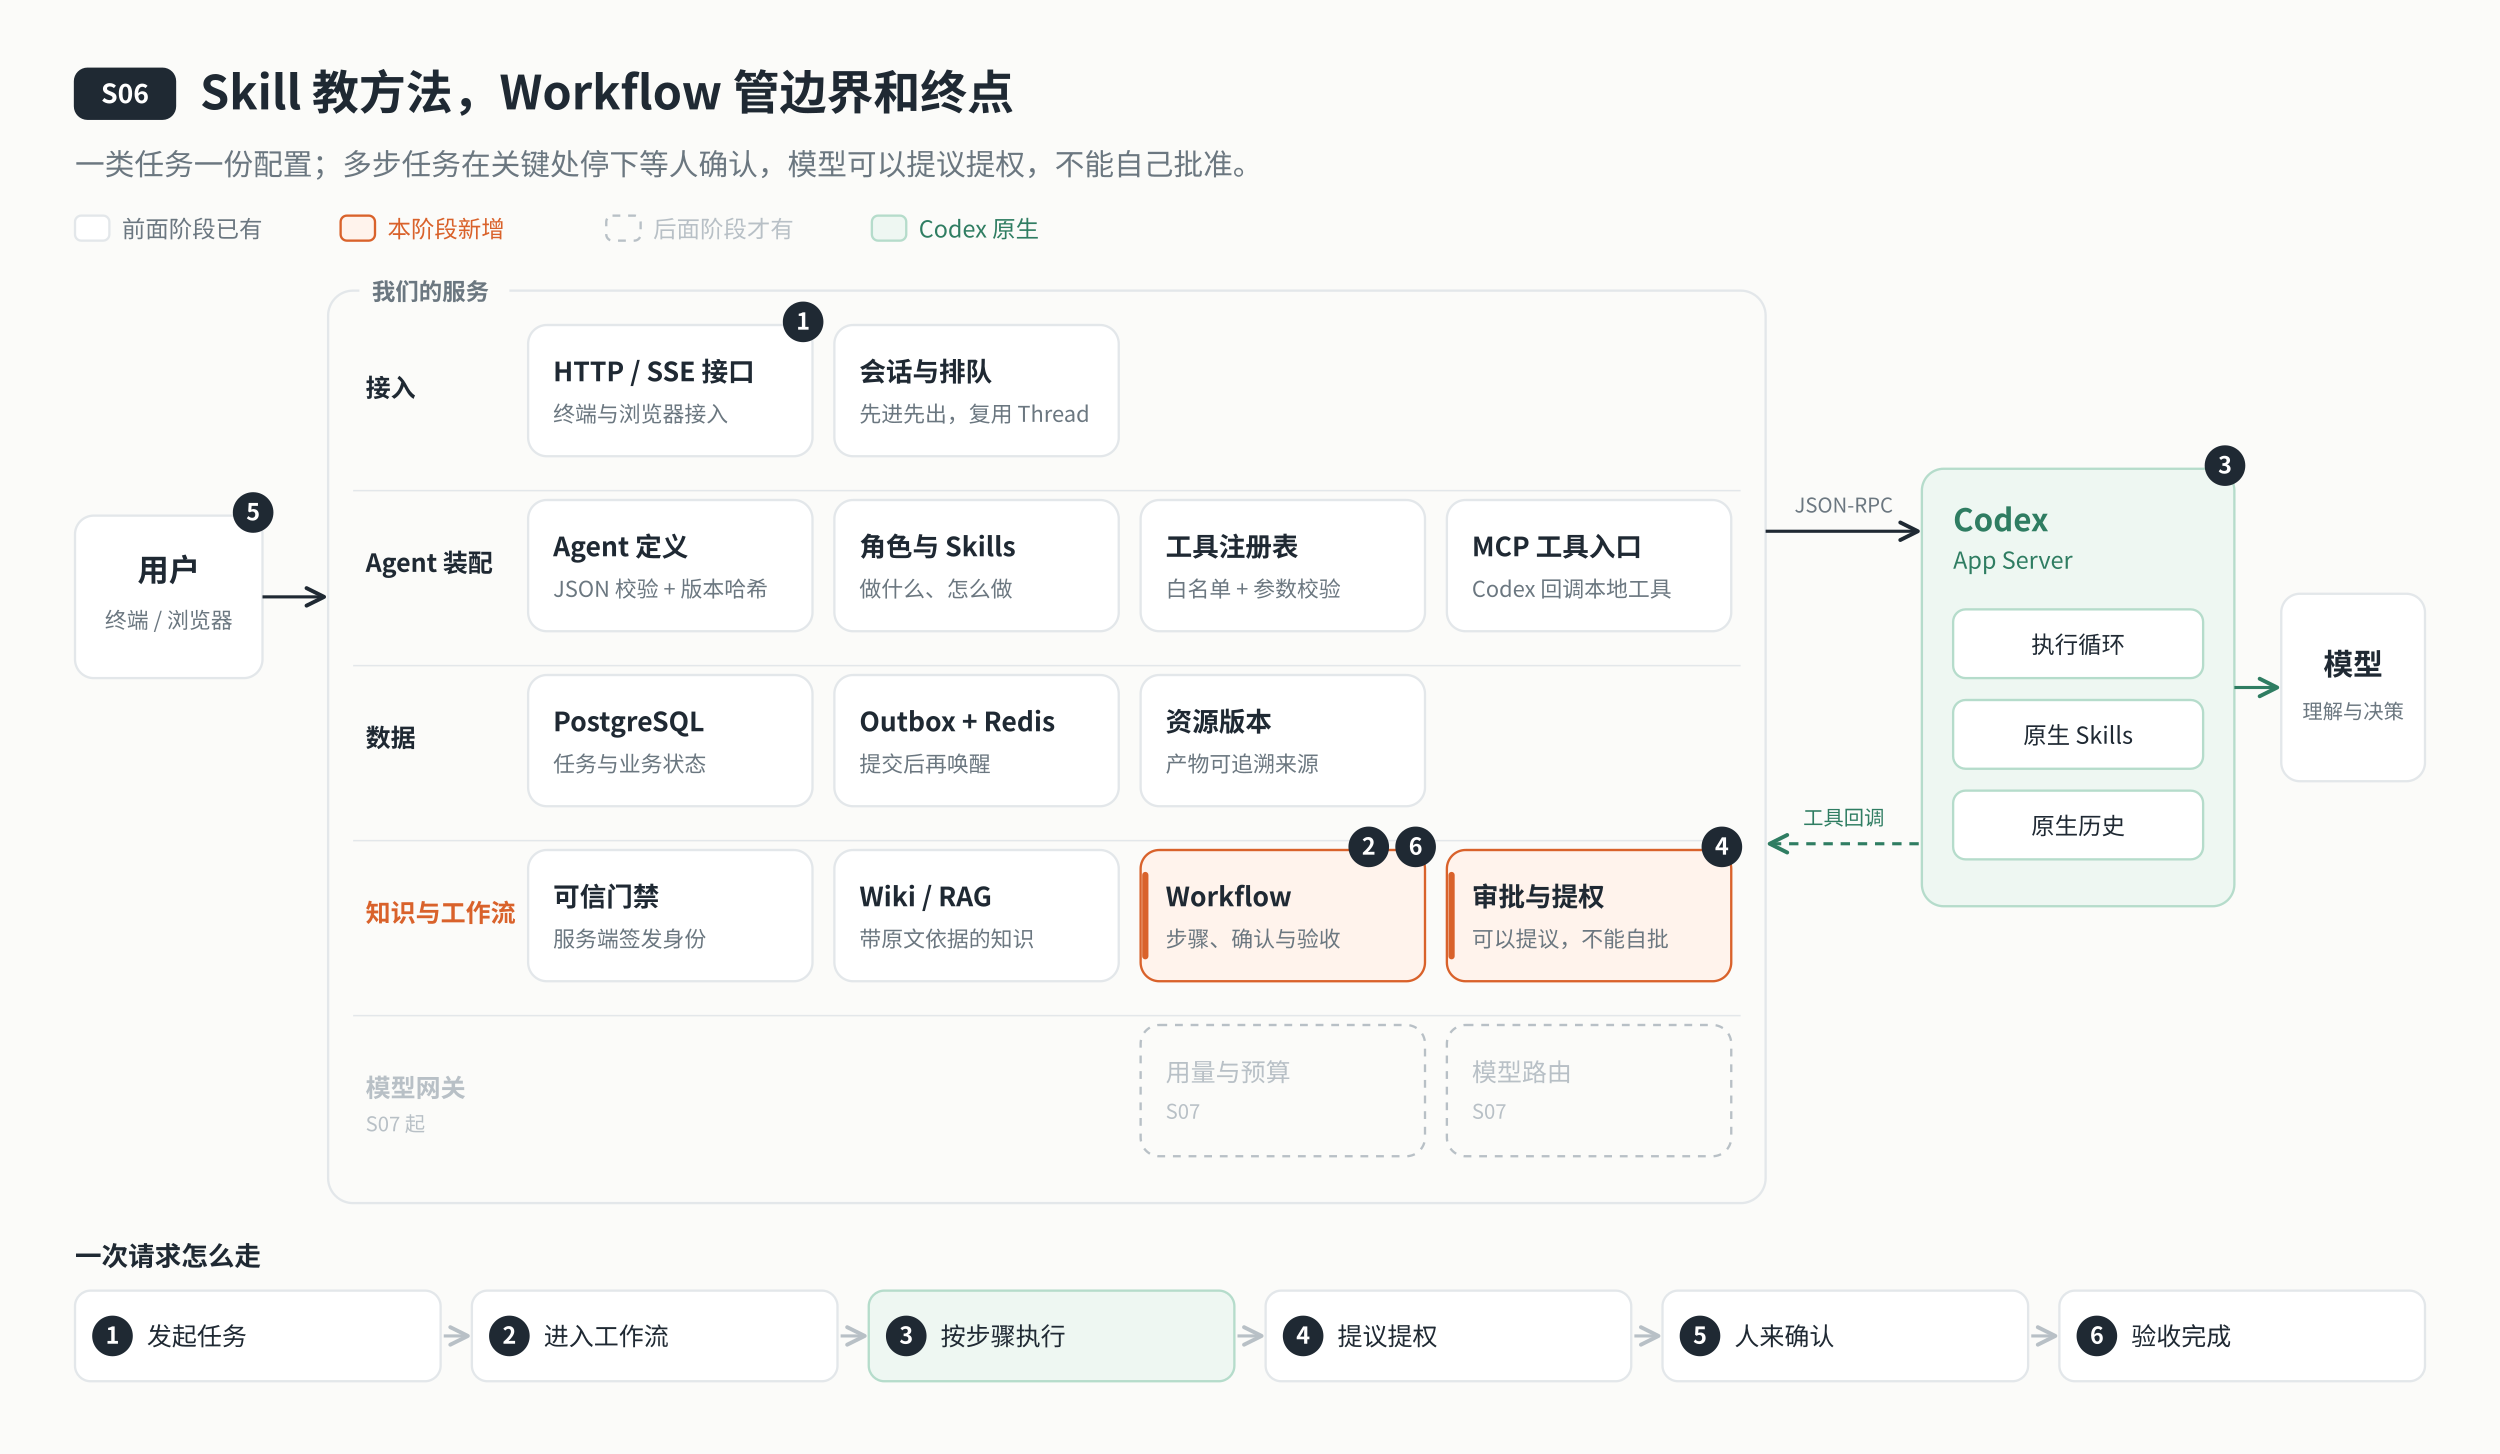
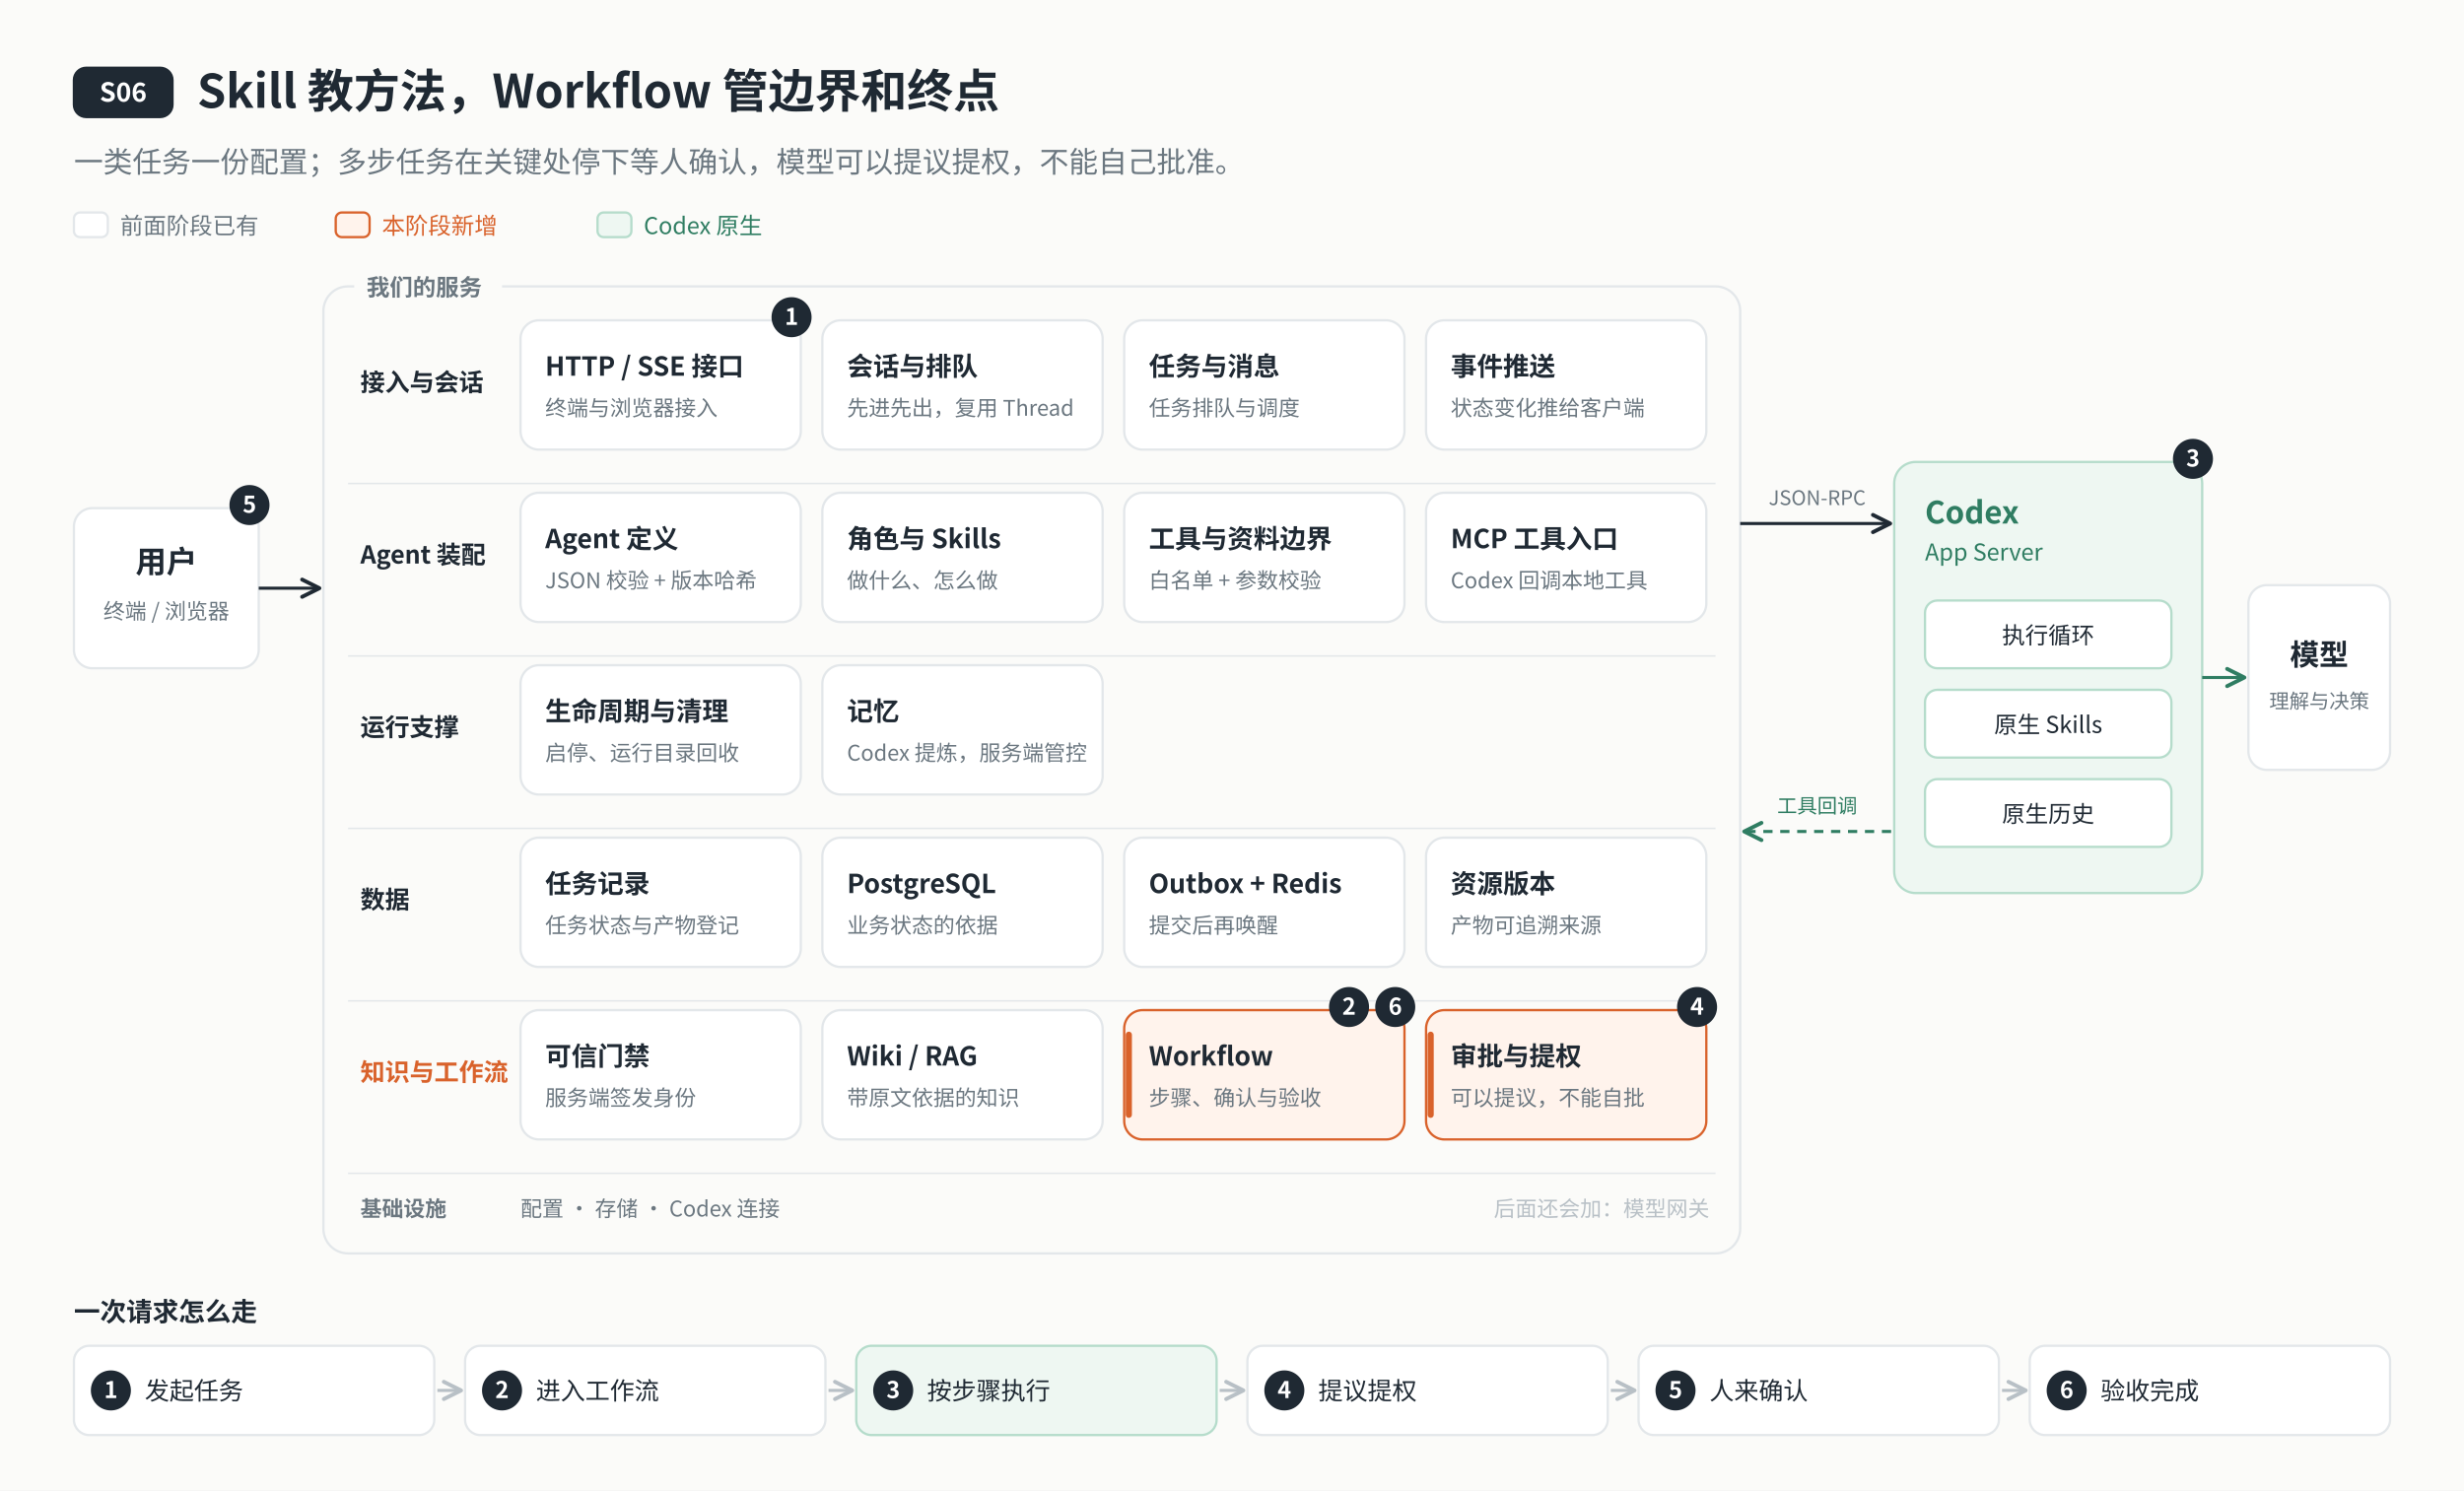
- <svg xmlns="http://www.w3.org/2000/svg" width="1600" height="930" viewBox="0 0 1600 930" role="img" aria-labelledby="title desc">
+ <svg xmlns="http://www.w3.org/2000/svg" width="1600" height="968" viewBox="0 0 1600 968" role="img" aria-labelledby="title desc">
  <defs>
    <marker id="mB8C0C6" viewBox="0 0 10 10" refX="8" refY="5" markerWidth="7" markerHeight="7" orient="auto-start-reverse">
      <path d="M1 1 L9 5 L1 9" fill="none" stroke="#B8C0C6" stroke-width="1.8" stroke-linecap="round" stroke-linejoin="round" />
    </marker>
    <marker id="m1F2933" viewBox="0 0 10 10" refX="8" refY="5" markerWidth="7" markerHeight="7" orient="auto-start-reverse">
      <path d="M1 1 L9 5 L1 9" fill="none" stroke="#1F2933" stroke-width="1.8" stroke-linecap="round" stroke-linejoin="round" />
    </marker>
    <marker id="m2F7D62" viewBox="0 0 10 10" refX="8" refY="5" markerWidth="7" markerHeight="7" orient="auto-start-reverse">
      <path d="M1 1 L9 5 L1 9" fill="none" stroke="#2F7D62" stroke-width="1.8" stroke-linecap="round" stroke-linejoin="round" />
    </marker>
  </defs>
  <g font-family="PingFang SC, Microsoft YaHei, Noto Sans CJK SC, sans-serif">
-     <rect x="0" y="0" width="1600" height="930" rx="0" fill="#FBFBF9" stroke="#FBFBF9" stroke-width="1.5" />
+     <rect x="0" y="0" width="1600" height="968" fill="#FBFBF9" />
    <rect x="48" y="44" width="64" height="32" rx="8" fill="#1F2933" stroke="#1F2933" stroke-width="1.5" />
    <text x="80" y="66" font-size="17" fill="#fff" font-weight="700" text-anchor="middle">S06</text>
    <text x="128" y="70" font-size="30" fill="#1F2933" font-weight="700" text-anchor="start">Skill 教方法，Workflow 管边界和终点</text>
    <text x="48" y="112" font-size="19" fill="#6B7780" font-weight="400" text-anchor="start">一类任务一份配置；多步任务在关键处停下等人确认，模型可以提议提权，不能自己批准。</text>
    <rect x="48" y="138" width="22" height="16" rx="4" fill="#FFFFFF" stroke="#E3E7EA" stroke-width="1.5" />
    <text x="78" y="152" font-size="15" fill="#6B7780" font-weight="400" text-anchor="start">前面阶段已有</text>
    <rect x="218" y="138" width="22" height="16" rx="4" fill="#FFF3EC" stroke="#D9622B" stroke-width="1.5" />
    <text x="248" y="152" font-size="15" fill="#D9622B" font-weight="400" text-anchor="start">本阶段新增</text>
-     <rect x="388" y="138" width="22" height="16" rx="4" fill="#FBFBF9" stroke="#B8C0C6" stroke-width="1.5" stroke-dasharray="5 5" />
-     <text x="418" y="152" font-size="15" fill="#B8C0C6" font-weight="400" text-anchor="start">后面阶段才有</text>
-     <rect x="558" y="138" width="22" height="16" rx="4" fill="#EEF7F2" stroke="#B5DCCB" stroke-width="1.5" />
-     <text x="588" y="152" font-size="15" fill="#2F7D62" font-weight="400" text-anchor="start">Codex 原生</text>
+     <rect x="388" y="138" width="22" height="16" rx="4" fill="#EEF7F2" stroke="#B5DCCB" stroke-width="1.5" />
+     <text x="418" y="152" font-size="15" fill="#2F7D62" font-weight="400" text-anchor="start">Codex 原生</text>
    <rect x="48" y="330" width="120" height="104" rx="12" fill="#FFFFFF" stroke="#E3E7EA" stroke-width="1.5" />
    <text x="108" y="372" font-size="20" fill="#1F2933" font-weight="600" text-anchor="middle">用户</text>
    <text x="108" y="402" font-size="14" fill="#6B7780" font-weight="400" text-anchor="middle">终端 / 浏览器</text>
-     <rect x="210" y="186" width="920" height="584" rx="16" fill="none" stroke="#E3E7EA" stroke-width="1.5" />
+     <rect x="210" y="186" width="920" height="628" rx="16" fill="none" stroke="#E3E7EA" stroke-width="1.5" />
    <rect x="230" y="175" width="96" height="22" fill="#FBFBF9" />
    <text x="238" y="192" font-size="15" fill="#6B7780" font-weight="600" text-anchor="start">我们的服务</text>
-     <text x="234" y="254" font-size="16" fill="#1F2933" font-weight="600" text-anchor="start">接入</text>
+     <text x="234" y="254" font-size="16" fill="#1F2933" font-weight="600" text-anchor="start">接入与会话</text>
    <rect x="338" y="208" width="182" height="84" rx="12" fill="#FFFFFF" stroke="#E3E7EA" stroke-width="1.5" />
    <text x="354" y="244" font-size="17" fill="#1F2933" font-weight="600" text-anchor="start">HTTP / SSE 接口</text>
    <text x="354" y="270" font-size="14" fill="#6B7780" font-weight="400" text-anchor="start">终端与浏览器接入</text>
    <rect x="534" y="208" width="182" height="84" rx="12" fill="#FFFFFF" stroke="#E3E7EA" stroke-width="1.5" />
    <text x="550" y="244" font-size="17" fill="#1F2933" font-weight="600" text-anchor="start">会话与排队</text>
    <text x="550" y="270" font-size="14" fill="#6B7780" font-weight="400" text-anchor="start">先进先出，复用 Thread</text>
+     <rect x="730" y="208" width="182" height="84" rx="12" fill="#FFFFFF" stroke="#E3E7EA" stroke-width="1.5" />
+     <text x="746" y="244" font-size="17" fill="#1F2933" font-weight="600" text-anchor="start">任务与消息</text>
+     <text x="746" y="270" font-size="14" fill="#6B7780" font-weight="400" text-anchor="start">任务排队与调度</text>
+     <rect x="926" y="208" width="182" height="84" rx="12" fill="#FFFFFF" stroke="#E3E7EA" stroke-width="1.5" />
+     <text x="942" y="244" font-size="17" fill="#1F2933" font-weight="600" text-anchor="start">事件推送</text>
+     <text x="942" y="270" font-size="14" fill="#6B7780" font-weight="400" text-anchor="start">状态变化推给客户端</text>
    <text x="234" y="366" font-size="16" fill="#1F2933" font-weight="600" text-anchor="start">Agent 装配</text>
    <line x1="226" y1="314" x2="1114" y2="314" stroke="#E3E7EA" stroke-width="1" />
    <rect x="338" y="320" width="182" height="84" rx="12" fill="#FFFFFF" stroke="#E3E7EA" stroke-width="1.5" />
    <text x="354" y="356" font-size="17" fill="#1F2933" font-weight="600" text-anchor="start">Agent 定义</text>
    <text x="354" y="382" font-size="14" fill="#6B7780" font-weight="400" text-anchor="start">JSON 校验 + 版本哈希</text>
    <rect x="534" y="320" width="182" height="84" rx="12" fill="#FFFFFF" stroke="#E3E7EA" stroke-width="1.5" />
    <text x="550" y="356" font-size="17" fill="#1F2933" font-weight="600" text-anchor="start">角色与 Skills</text>
    <text x="550" y="382" font-size="14" fill="#6B7780" font-weight="400" text-anchor="start">做什么、怎么做</text>
    <rect x="730" y="320" width="182" height="84" rx="12" fill="#FFFFFF" stroke="#E3E7EA" stroke-width="1.5" />
-     <text x="746" y="356" font-size="17" fill="#1F2933" font-weight="600" text-anchor="start">工具注册表</text>
+     <text x="746" y="356" font-size="17" fill="#1F2933" font-weight="600" text-anchor="start">工具与资料边界</text>
    <text x="746" y="382" font-size="14" fill="#6B7780" font-weight="400" text-anchor="start">白名单 + 参数校验</text>
    <rect x="926" y="320" width="182" height="84" rx="12" fill="#FFFFFF" stroke="#E3E7EA" stroke-width="1.5" />
    <text x="942" y="356" font-size="17" fill="#1F2933" font-weight="600" text-anchor="start">MCP 工具入口</text>
    <text x="942" y="382" font-size="14" fill="#6B7780" font-weight="400" text-anchor="start">Codex 回调本地工具</text>
-     <text x="234" y="478" font-size="16" fill="#1F2933" font-weight="600" text-anchor="start">数据</text>
+     <text x="234" y="478" font-size="16" fill="#1F2933" font-weight="600" text-anchor="start">运行支撑</text>
    <line x1="226" y1="426" x2="1114" y2="426" stroke="#E3E7EA" stroke-width="1" />
    <rect x="338" y="432" width="182" height="84" rx="12" fill="#FFFFFF" stroke="#E3E7EA" stroke-width="1.5" />
-     <text x="354" y="468" font-size="17" fill="#1F2933" font-weight="600" text-anchor="start">PostgreSQL</text>
-     <text x="354" y="494" font-size="14" fill="#6B7780" font-weight="400" text-anchor="start">任务与业务状态</text>
+     <text x="354" y="468" font-size="17" fill="#1F2933" font-weight="600" text-anchor="start">生命周期与清理</text>
+     <text x="354" y="494" font-size="14" fill="#6B7780" font-weight="400" text-anchor="start">启停、运行目录回收</text>
    <rect x="534" y="432" width="182" height="84" rx="12" fill="#FFFFFF" stroke="#E3E7EA" stroke-width="1.5" />
-     <text x="550" y="468" font-size="17" fill="#1F2933" font-weight="600" text-anchor="start">Outbox + Redis</text>
-     <text x="550" y="494" font-size="14" fill="#6B7780" font-weight="400" text-anchor="start">提交后再唤醒</text>
-     <rect x="730" y="432" width="182" height="84" rx="12" fill="#FFFFFF" stroke="#E3E7EA" stroke-width="1.5" />
-     <text x="746" y="468" font-size="17" fill="#1F2933" font-weight="600" text-anchor="start">资源版本</text>
-     <text x="746" y="494" font-size="14" fill="#6B7780" font-weight="400" text-anchor="start">产物可追溯来源</text>
-     <text x="234" y="590" font-size="16" fill="#D9622B" font-weight="600" text-anchor="start">知识与工作流</text>
+     <text x="550" y="468" font-size="17" fill="#1F2933" font-weight="600" text-anchor="start">记忆</text>
+     <text x="550" y="494" font-size="14" fill="#6B7780" font-weight="400" text-anchor="start">Codex 提炼，服务端管控</text>
+     <text x="234" y="590" font-size="16" fill="#1F2933" font-weight="600" text-anchor="start">数据</text>
    <line x1="226" y1="538" x2="1114" y2="538" stroke="#E3E7EA" stroke-width="1" />
    <rect x="338" y="544" width="182" height="84" rx="12" fill="#FFFFFF" stroke="#E3E7EA" stroke-width="1.5" />
-     <text x="354" y="580" font-size="17" fill="#1F2933" font-weight="600" text-anchor="start">可信门禁</text>
-     <text x="354" y="606" font-size="14" fill="#6B7780" font-weight="400" text-anchor="start">服务端签发身份</text>
+     <text x="354" y="580" font-size="17" fill="#1F2933" font-weight="600" text-anchor="start">任务记录</text>
+     <text x="354" y="606" font-size="14" fill="#6B7780" font-weight="400" text-anchor="start">任务状态与产物登记</text>
    <rect x="534" y="544" width="182" height="84" rx="12" fill="#FFFFFF" stroke="#E3E7EA" stroke-width="1.5" />
-     <text x="550" y="580" font-size="17" fill="#1F2933" font-weight="600" text-anchor="start">Wiki / RAG</text>
-     <text x="550" y="606" font-size="14" fill="#6B7780" font-weight="400" text-anchor="start">带原文依据的知识</text>
-     <rect x="730" y="544" width="182" height="84" rx="12" fill="#FFF3EC" stroke="#D9622B" stroke-width="1.5" />
-     <rect x="731" y="558" width="4" height="56" rx="2" fill="#D9622B" />
-     <text x="746" y="580" font-size="17" fill="#1F2933" font-weight="600" text-anchor="start">Workflow</text>
-     <text x="746" y="606" font-size="14" fill="#6B7780" font-weight="400" text-anchor="start">步骤、确认与验收</text>
-     <rect x="926" y="544" width="182" height="84" rx="12" fill="#FFF3EC" stroke="#D9622B" stroke-width="1.5" />
-     <rect x="927" y="558" width="4" height="56" rx="2" fill="#D9622B" />
-     <text x="942" y="580" font-size="17" fill="#1F2933" font-weight="600" text-anchor="start">审批与提权</text>
-     <text x="942" y="606" font-size="14" fill="#6B7780" font-weight="400" text-anchor="start">可以提议，不能自批</text>
-     <text x="234" y="702" font-size="16" fill="#B8C0C6" font-weight="600" text-anchor="start">模型网关</text>
-     <text x="234" y="724" font-size="13" fill="#B8C0C6" font-weight="400" text-anchor="start">S07 起</text>
+     <text x="550" y="580" font-size="17" fill="#1F2933" font-weight="600" text-anchor="start">PostgreSQL</text>
+     <text x="550" y="606" font-size="14" fill="#6B7780" font-weight="400" text-anchor="start">业务状态的依据</text>
+     <rect x="730" y="544" width="182" height="84" rx="12" fill="#FFFFFF" stroke="#E3E7EA" stroke-width="1.5" />
+     <text x="746" y="580" font-size="17" fill="#1F2933" font-weight="600" text-anchor="start">Outbox + Redis</text>
+     <text x="746" y="606" font-size="14" fill="#6B7780" font-weight="400" text-anchor="start">提交后再唤醒</text>
+     <rect x="926" y="544" width="182" height="84" rx="12" fill="#FFFFFF" stroke="#E3E7EA" stroke-width="1.5" />
+     <text x="942" y="580" font-size="17" fill="#1F2933" font-weight="600" text-anchor="start">资源版本</text>
+     <text x="942" y="606" font-size="14" fill="#6B7780" font-weight="400" text-anchor="start">产物可追溯来源</text>
+     <text x="234" y="702" font-size="16" fill="#D9622B" font-weight="600" text-anchor="start">知识与工作流</text>
    <line x1="226" y1="650" x2="1114" y2="650" stroke="#E3E7EA" stroke-width="1" />
-     <rect x="730" y="656" width="182" height="84" rx="12" fill="none" stroke="#B8C0C6" stroke-width="1.5" stroke-dasharray="5 5" />
-     <text x="746" y="692" font-size="16" fill="#B8C0C6" font-weight="500" text-anchor="start">用量与预算</text>
-     <text x="746" y="716" font-size="13" fill="#B8C0C6" font-weight="400" text-anchor="start">S07</text>
-     <rect x="926" y="656" width="182" height="84" rx="12" fill="none" stroke="#B8C0C6" stroke-width="1.5" stroke-dasharray="5 5" />
-     <text x="942" y="692" font-size="16" fill="#B8C0C6" font-weight="500" text-anchor="start">模型路由</text>
-     <text x="942" y="716" font-size="13" fill="#B8C0C6" font-weight="400" text-anchor="start">S07</text>
+     <rect x="338" y="656" width="182" height="84" rx="12" fill="#FFFFFF" stroke="#E3E7EA" stroke-width="1.5" />
+     <text x="354" y="692" font-size="17" fill="#1F2933" font-weight="600" text-anchor="start">可信门禁</text>
+     <text x="354" y="718" font-size="14" fill="#6B7780" font-weight="400" text-anchor="start">服务端签发身份</text>
+     <rect x="534" y="656" width="182" height="84" rx="12" fill="#FFFFFF" stroke="#E3E7EA" stroke-width="1.5" />
+     <text x="550" y="692" font-size="17" fill="#1F2933" font-weight="600" text-anchor="start">Wiki / RAG</text>
+     <text x="550" y="718" font-size="14" fill="#6B7780" font-weight="400" text-anchor="start">带原文依据的知识</text>
+     <rect x="730" y="656" width="182" height="84" rx="12" fill="#FFF3EC" stroke="#D9622B" stroke-width="1.5" />
+     <rect x="731" y="670" width="4" height="56" rx="2" fill="#D9622B" />
+     <text x="746" y="692" font-size="17" fill="#1F2933" font-weight="600" text-anchor="start">Workflow</text>
+     <text x="746" y="718" font-size="14" fill="#6B7780" font-weight="400" text-anchor="start">步骤、确认与验收</text>
+     <rect x="926" y="656" width="182" height="84" rx="12" fill="#FFF3EC" stroke="#D9622B" stroke-width="1.5" />
+     <rect x="927" y="670" width="4" height="56" rx="2" fill="#D9622B" />
+     <text x="942" y="692" font-size="17" fill="#1F2933" font-weight="600" text-anchor="start">审批与提权</text>
+     <text x="942" y="718" font-size="14" fill="#6B7780" font-weight="400" text-anchor="start">可以提议，不能自批</text>
+     <line x1="226" y1="762" x2="1114" y2="762" stroke="#E3E7EA" stroke-width="1" />
+     <text x="234" y="790" font-size="14" fill="#6B7780" font-weight="600" text-anchor="start">基础设施</text>
+     <text x="338" y="790" font-size="14" fill="#6B7780" font-weight="400" text-anchor="start">配置 · 存储 · Codex 连接</text>
+     <text x="1110" y="790" font-size="14" fill="#B8C0C6" font-weight="400" text-anchor="end">后面还会加：模型网关</text>
    <rect x="1230" y="300" width="200" height="280" rx="14" fill="#EEF7F2" stroke="#B5DCCB" stroke-width="1.5" />
    <text x="1250" y="340" font-size="20" fill="#2F7D62" font-weight="700" text-anchor="start">Codex</text>
    <text x="1250" y="364" font-size="15" fill="#2F7D62" font-weight="400" text-anchor="start">App Server</text>
    <rect x="1250" y="390" width="160" height="44" rx="8" fill="#FFFFFF" stroke="#B5DCCB" stroke-width="1.5" />
    <text x="1330" y="418" font-size="15" fill="#1F2933" font-weight="500" text-anchor="middle">执行循环</text>
    <rect x="1250" y="448" width="160" height="44" rx="8" fill="#FFFFFF" stroke="#B5DCCB" stroke-width="1.5" />
    <text x="1330" y="476" font-size="15" fill="#1F2933" font-weight="500" text-anchor="middle">原生 Skills</text>
    <rect x="1250" y="506" width="160" height="44" rx="8" fill="#FFFFFF" stroke="#B5DCCB" stroke-width="1.5" />
    <text x="1330" y="534" font-size="15" fill="#1F2933" font-weight="500" text-anchor="middle">原生历史</text>
    <rect x="1460" y="380" width="92" height="120" rx="12" fill="#FFFFFF" stroke="#E3E7EA" stroke-width="1.5" />
    <text x="1506" y="432" font-size="19" fill="#1F2933" font-weight="600" text-anchor="middle">模型</text>
    <text x="1506" y="460" font-size="13" fill="#6B7780" font-weight="400" text-anchor="middle">理解与决策</text>
    <path d="M168,382 L206,382" fill="none" stroke="#1F2933" stroke-width="2" marker-end="url(#m1F2933)" />
    <path d="M1130,340 L1226,340" fill="none" stroke="#1F2933" stroke-width="2" marker-end="url(#m1F2933)" />
    <text x="1180" y="328" font-size="13" fill="#6B7780" font-weight="500" text-anchor="middle">JSON-RPC</text>
    <path d="M1228,540 L1134,540" fill="none" stroke="#2F7D62" stroke-width="2" stroke-dasharray="6 5" marker-end="url(#m2F7D62)" />
    <text x="1180" y="528" font-size="13" fill="#2F7D62" font-weight="500" text-anchor="middle">工具回调</text>
    <path d="M1430,440 L1456,440" fill="none" stroke="#2F7D62" stroke-width="2" marker-end="url(#m2F7D62)" />
    <circle cx="514" cy="206" r="13" fill="#1F2933" />
    <text x="514" y="211" font-size="15" fill="#fff" font-weight="700" text-anchor="middle">1</text>
-     <circle cx="876" cy="542" r="13" fill="#1F2933" />
-     <text x="876" y="547" font-size="15" fill="#fff" font-weight="700" text-anchor="middle">2</text>
-     <circle cx="906" cy="542" r="13" fill="#1F2933" />
-     <text x="906" y="547" font-size="15" fill="#fff" font-weight="700" text-anchor="middle">6</text>
+     <circle cx="876" cy="654" r="13" fill="#1F2933" />
+     <text x="876" y="659" font-size="15" fill="#fff" font-weight="700" text-anchor="middle">2</text>
+     <circle cx="906" cy="654" r="13" fill="#1F2933" />
+     <text x="906" y="659" font-size="15" fill="#fff" font-weight="700" text-anchor="middle">6</text>
    <circle cx="1424" cy="298" r="13" fill="#1F2933" />
    <text x="1424" y="303" font-size="15" fill="#fff" font-weight="700" text-anchor="middle">3</text>
-     <circle cx="1102" cy="542" r="13" fill="#1F2933" />
-     <text x="1102" y="547" font-size="15" fill="#fff" font-weight="700" text-anchor="middle">4</text>
+     <circle cx="1102" cy="654" r="13" fill="#1F2933" />
+     <text x="1102" y="659" font-size="15" fill="#fff" font-weight="700" text-anchor="middle">4</text>
    <circle cx="162" cy="328" r="13" fill="#1F2933" />
    <text x="162" y="333" font-size="15" fill="#fff" font-weight="700" text-anchor="middle">5</text>
-     <text x="48" y="810" font-size="17" fill="#1F2933" font-weight="700" text-anchor="start">一次请求怎么走</text>
-     <rect x="48" y="826" width="234" height="58" rx="10" fill="#FFFFFF" stroke="#E3E7EA" stroke-width="1.5" />
-     <circle cx="72" cy="855" r="13" fill="#1F2933" />
-     <text x="72" y="860" font-size="15" fill="#fff" font-weight="700" text-anchor="middle">1</text>
-     <text x="94" y="861" font-size="16" fill="#1F2933" font-weight="500" text-anchor="start">发起任务</text>
-     <path d="M284,855 L298,855" fill="none" stroke="#B8C0C6" stroke-width="2" marker-end="url(#mB8C0C6)" />
-     <rect x="302" y="826" width="234" height="58" rx="10" fill="#FFFFFF" stroke="#E3E7EA" stroke-width="1.5" />
-     <circle cx="326" cy="855" r="13" fill="#1F2933" />
-     <text x="326" y="860" font-size="15" fill="#fff" font-weight="700" text-anchor="middle">2</text>
-     <text x="348" y="861" font-size="16" fill="#1F2933" font-weight="500" text-anchor="start">进入工作流</text>
-     <path d="M538,855 L552,855" fill="none" stroke="#B8C0C6" stroke-width="2" marker-end="url(#mB8C0C6)" />
-     <rect x="556" y="826" width="234" height="58" rx="10" fill="#EEF7F2" stroke="#B5DCCB" stroke-width="1.5" />
-     <circle cx="580" cy="855" r="13" fill="#1F2933" />
-     <text x="580" y="860" font-size="15" fill="#fff" font-weight="700" text-anchor="middle">3</text>
-     <text x="602" y="861" font-size="16" fill="#1F2933" font-weight="500" text-anchor="start">按步骤执行</text>
-     <path d="M792,855 L806,855" fill="none" stroke="#B8C0C6" stroke-width="2" marker-end="url(#mB8C0C6)" />
-     <rect x="810" y="826" width="234" height="58" rx="10" fill="#FFFFFF" stroke="#E3E7EA" stroke-width="1.5" />
-     <circle cx="834" cy="855" r="13" fill="#1F2933" />
-     <text x="834" y="860" font-size="15" fill="#fff" font-weight="700" text-anchor="middle">4</text>
-     <text x="856" y="861" font-size="16" fill="#1F2933" font-weight="500" text-anchor="start">提议提权</text>
-     <path d="M1046,855 L1060,855" fill="none" stroke="#B8C0C6" stroke-width="2" marker-end="url(#mB8C0C6)" />
-     <rect x="1064" y="826" width="234" height="58" rx="10" fill="#FFFFFF" stroke="#E3E7EA" stroke-width="1.5" />
-     <circle cx="1088" cy="855" r="13" fill="#1F2933" />
-     <text x="1088" y="860" font-size="15" fill="#fff" font-weight="700" text-anchor="middle">5</text>
-     <text x="1110" y="861" font-size="16" fill="#1F2933" font-weight="500" text-anchor="start">人来确认</text>
-     <path d="M1300,855 L1314,855" fill="none" stroke="#B8C0C6" stroke-width="2" marker-end="url(#mB8C0C6)" />
-     <rect x="1318" y="826" width="234" height="58" rx="10" fill="#FFFFFF" stroke="#E3E7EA" stroke-width="1.5" />
-     <circle cx="1342" cy="855" r="13" fill="#1F2933" />
-     <text x="1342" y="860" font-size="15" fill="#fff" font-weight="700" text-anchor="middle">6</text>
-     <text x="1364" y="861" font-size="16" fill="#1F2933" font-weight="500" text-anchor="start">验收完成</text>
+     <text x="48" y="858" font-size="17" fill="#1F2933" font-weight="700" text-anchor="start">一次请求怎么走</text>
+     <rect x="48" y="874" width="234" height="58" rx="10" fill="#FFFFFF" stroke="#E3E7EA" stroke-width="1.5" />
+     <circle cx="72" cy="903" r="13" fill="#1F2933" />
+     <text x="72" y="908" font-size="15" fill="#fff" font-weight="700" text-anchor="middle">1</text>
+     <text x="94" y="909" font-size="16" fill="#1F2933" font-weight="500" text-anchor="start">发起任务</text>
+     <path d="M284,903 L298,903" fill="none" stroke="#B8C0C6" stroke-width="2" marker-end="url(#mB8C0C6)" />
+     <rect x="302" y="874" width="234" height="58" rx="10" fill="#FFFFFF" stroke="#E3E7EA" stroke-width="1.5" />
+     <circle cx="326" cy="903" r="13" fill="#1F2933" />
+     <text x="326" y="908" font-size="15" fill="#fff" font-weight="700" text-anchor="middle">2</text>
+     <text x="348" y="909" font-size="16" fill="#1F2933" font-weight="500" text-anchor="start">进入工作流</text>
+     <path d="M538,903 L552,903" fill="none" stroke="#B8C0C6" stroke-width="2" marker-end="url(#mB8C0C6)" />
+     <rect x="556" y="874" width="234" height="58" rx="10" fill="#EEF7F2" stroke="#B5DCCB" stroke-width="1.5" />
+     <circle cx="580" cy="903" r="13" fill="#1F2933" />
+     <text x="580" y="908" font-size="15" fill="#fff" font-weight="700" text-anchor="middle">3</text>
+     <text x="602" y="909" font-size="16" fill="#1F2933" font-weight="500" text-anchor="start">按步骤执行</text>
+     <path d="M792,903 L806,903" fill="none" stroke="#B8C0C6" stroke-width="2" marker-end="url(#mB8C0C6)" />
+     <rect x="810" y="874" width="234" height="58" rx="10" fill="#FFFFFF" stroke="#E3E7EA" stroke-width="1.5" />
+     <circle cx="834" cy="903" r="13" fill="#1F2933" />
+     <text x="834" y="908" font-size="15" fill="#fff" font-weight="700" text-anchor="middle">4</text>
+     <text x="856" y="909" font-size="16" fill="#1F2933" font-weight="500" text-anchor="start">提议提权</text>
+     <path d="M1046,903 L1060,903" fill="none" stroke="#B8C0C6" stroke-width="2" marker-end="url(#mB8C0C6)" />
+     <rect x="1064" y="874" width="234" height="58" rx="10" fill="#FFFFFF" stroke="#E3E7EA" stroke-width="1.5" />
+     <circle cx="1088" cy="903" r="13" fill="#1F2933" />
+     <text x="1088" y="908" font-size="15" fill="#fff" font-weight="700" text-anchor="middle">5</text>
+     <text x="1110" y="909" font-size="16" fill="#1F2933" font-weight="500" text-anchor="start">人来确认</text>
+     <path d="M1300,903 L1314,903" fill="none" stroke="#B8C0C6" stroke-width="2" marker-end="url(#mB8C0C6)" />
+     <rect x="1318" y="874" width="234" height="58" rx="10" fill="#FFFFFF" stroke="#E3E7EA" stroke-width="1.5" />
+     <circle cx="1342" cy="903" r="13" fill="#1F2933" />
+     <text x="1342" y="908" font-size="15" fill="#fff" font-weight="700" text-anchor="middle">6</text>
+     <text x="1364" y="909" font-size="16" fill="#1F2933" font-weight="500" text-anchor="start">验收完成</text>
  </g>
</svg>
